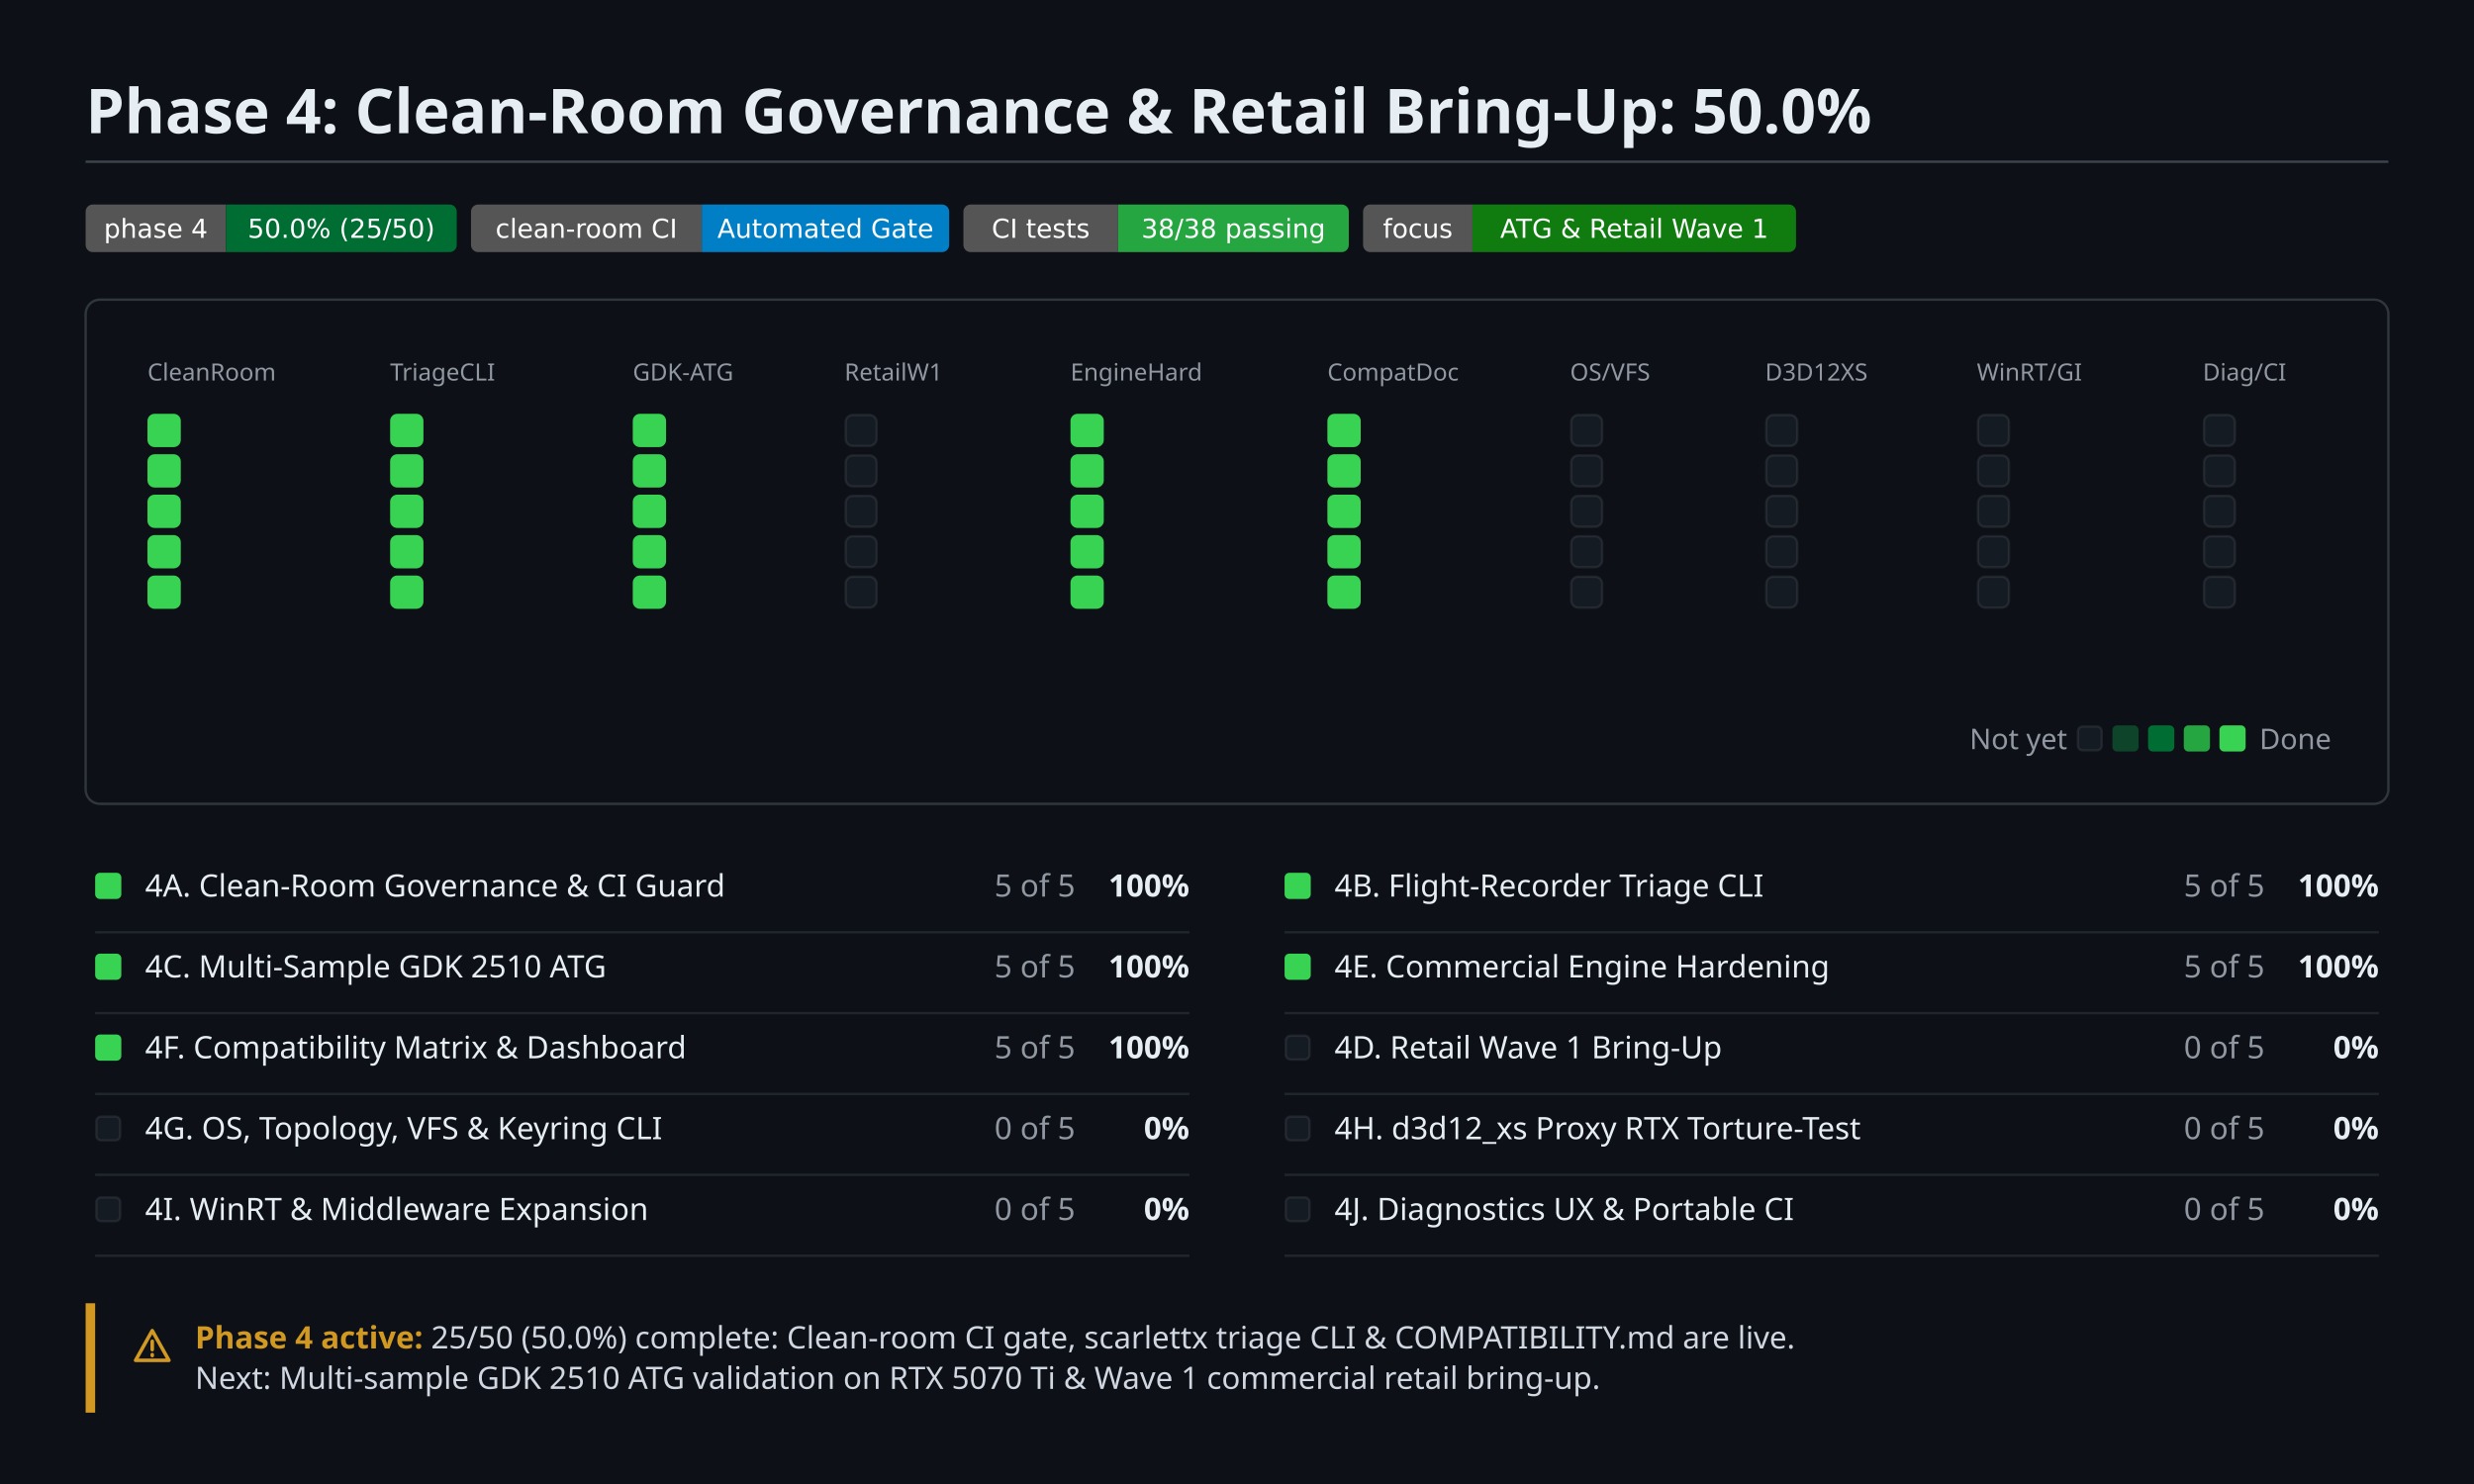
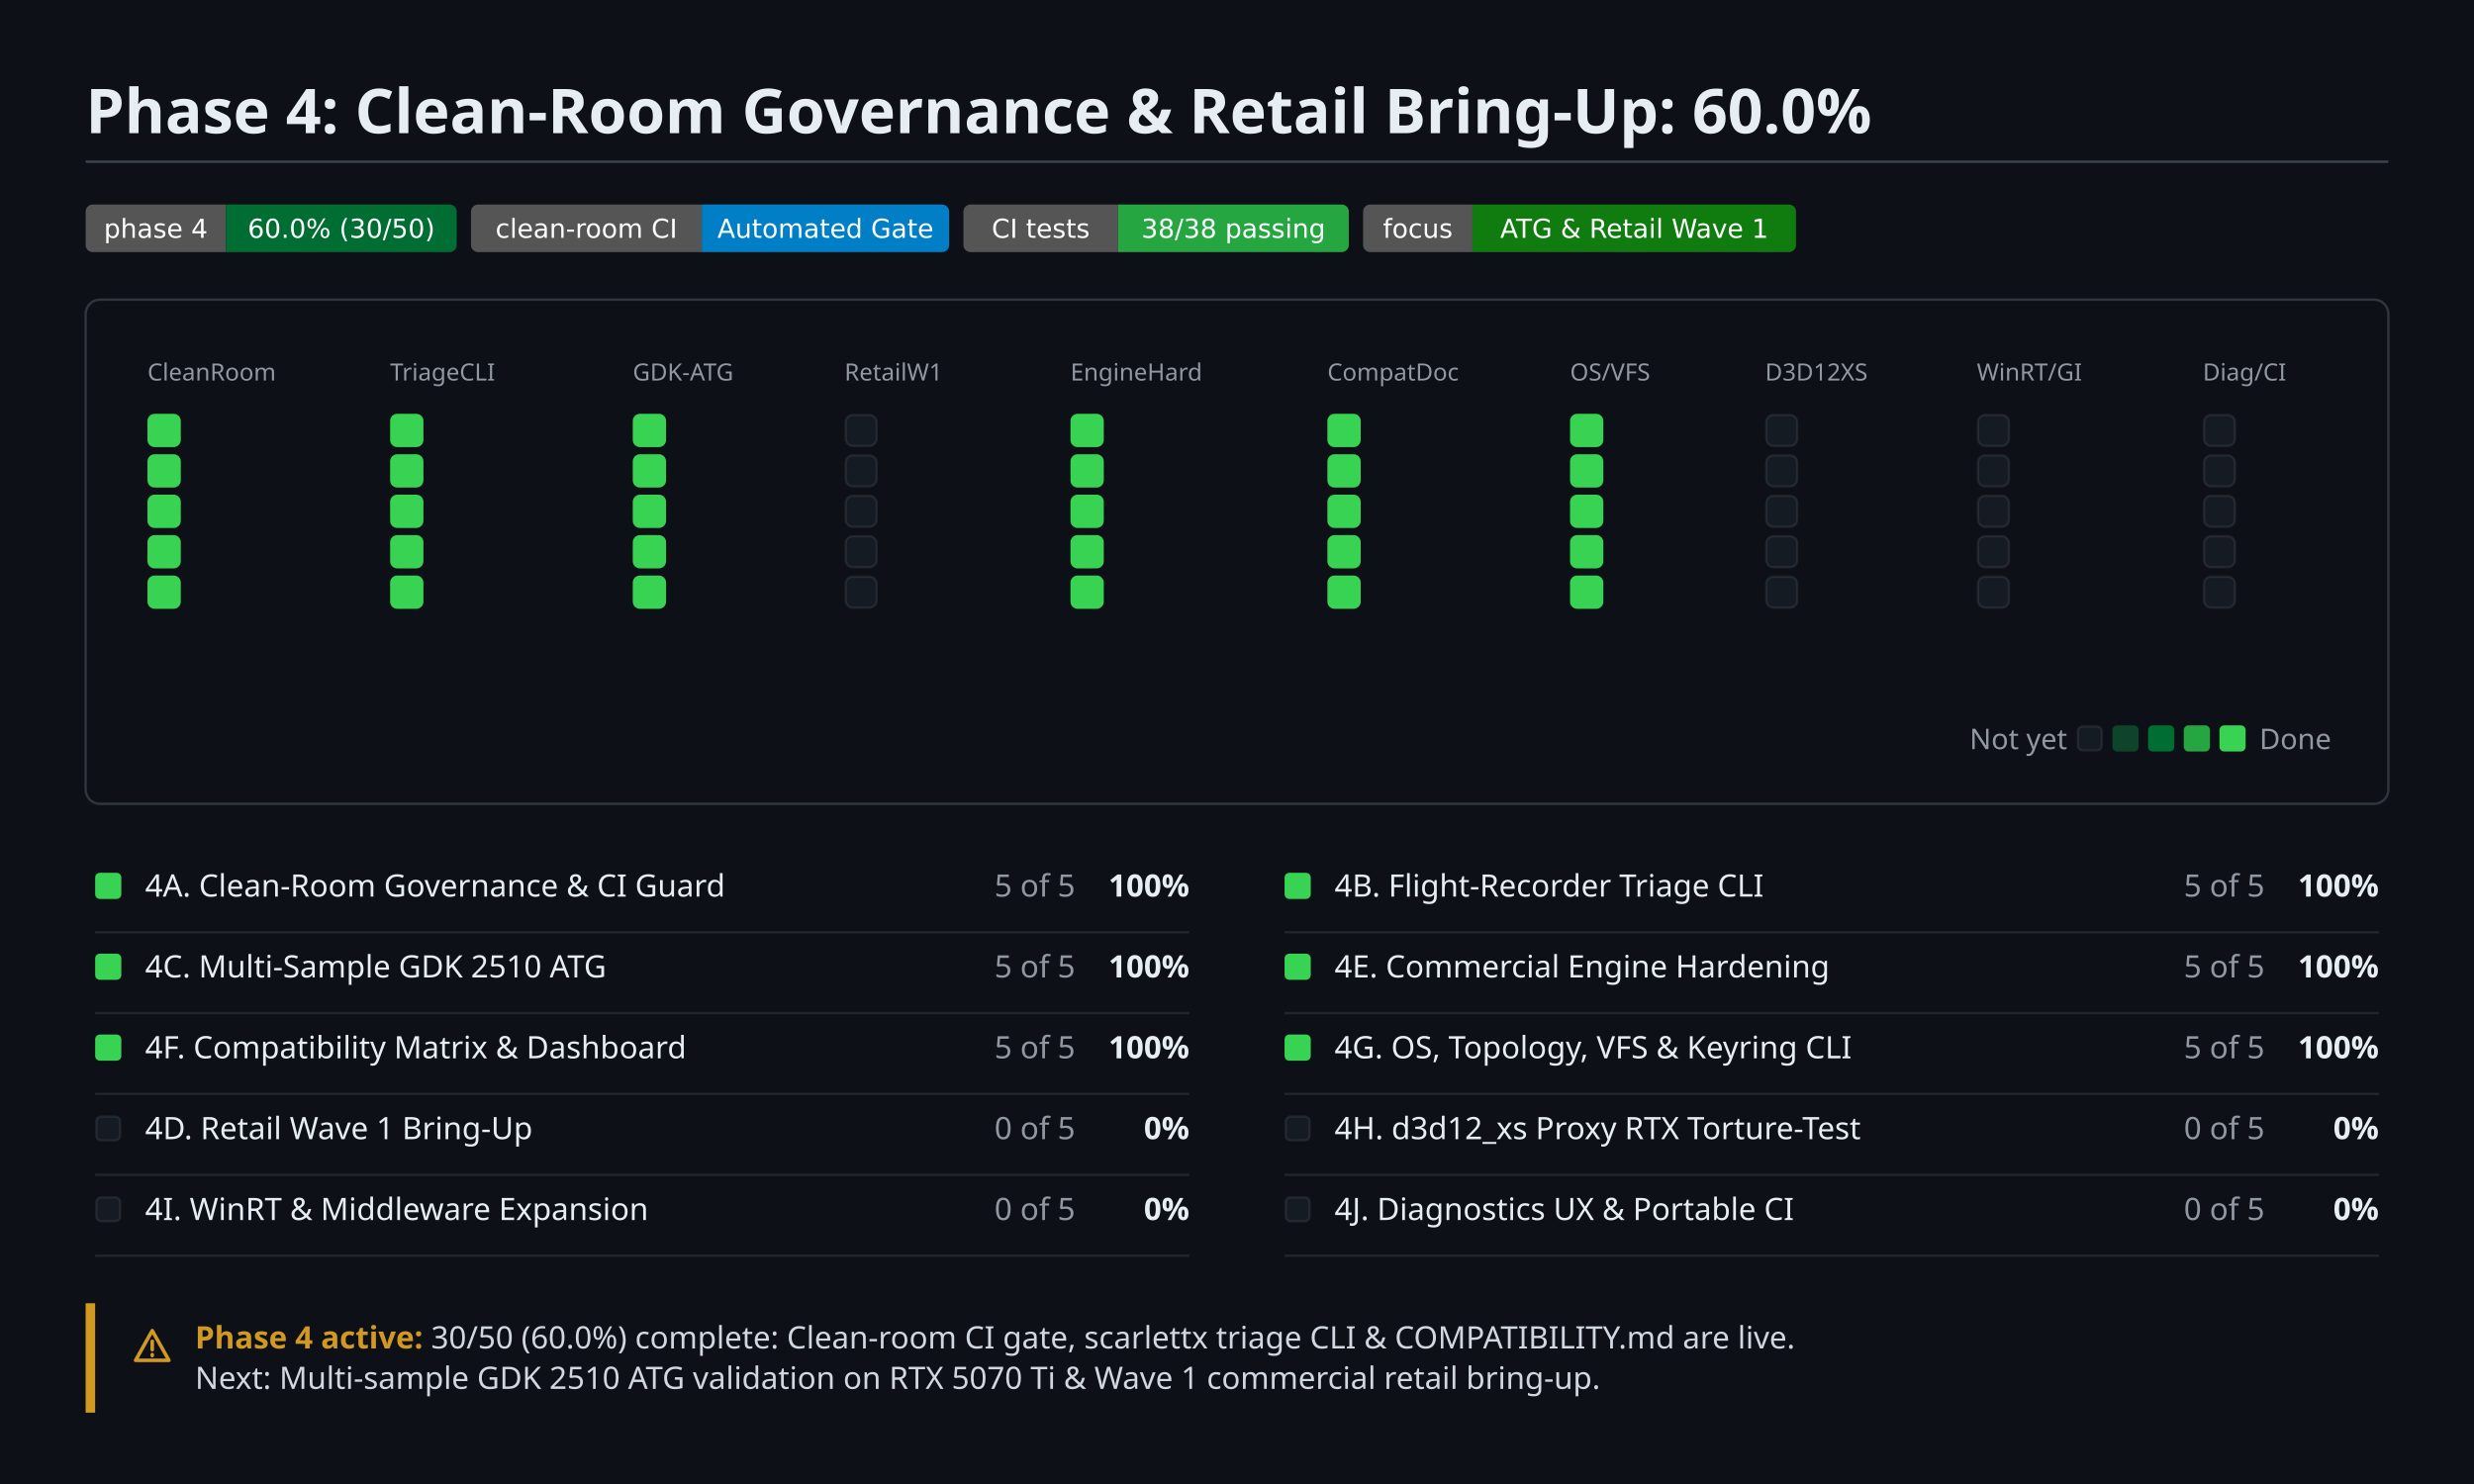
- <svg xmlns="http://www.w3.org/2000/svg" width="1040" height="624" viewBox="0 0 1040 624" role="img" aria-label="Phase 4: Clean-Room Governance &amp; Retail Bring-Up: 50.0%">
+ <svg xmlns="http://www.w3.org/2000/svg" width="1040" height="624" viewBox="0 0 1040 624" role="img" aria-label="Phase 4: Clean-Room Governance &amp; Retail Bring-Up: 60.0%">
  <style>
    text { font-family: 'Mona Sans', -apple-system, 'Segoe UI', 'Noto Sans', Helvetica, Arial, sans-serif; }
    .h2 { font-size: 26px; font-weight: 600; fill: #e6edf3; }
    .badge-txt { font-family: Verdana, 'DejaVu Sans', Geneva, sans-serif; font-size: 11px; fill: #ffffff; }
    .badge-txt-dark { font-family: Verdana, 'DejaVu Sans', Geneva, sans-serif; font-size: 11px; fill: #0d1117; }
    .g-label { font-size: 10px; fill: #9198a1; }
    .legend-txt { font-size: 12px; fill: #9198a1; }
    .r-name { font-size: 13px; fill: #e6edf3; }
    .r-count { font-size: 13px; fill: #9198a1; font-variant-numeric: tabular-nums; }
    .r-pct { font-size: 13px; font-weight: 600; fill: #e6edf3; font-variant-numeric: tabular-nums; }
    .callout-txt { font-size: 13px; fill: #d1d7e0; }
    .callout-lead { font-size: 13px; font-weight: 600; fill: #d29922; }
  </style>
  <rect width="1040" height="624" fill="#0d1117" />
-   <text class="h2" x="36" y="56">Phase 4: Clean-Room Governance &amp; Retail Bring-Up: 50.0%</text>
+   <text class="h2" x="36" y="56">Phase 4: Clean-Room Governance &amp; Retail Bring-Up: 60.0%</text>
  <line x1="36" y1="68" x2="1004" y2="68" stroke="#3d444d" stroke-width="1" />
  <clipPath id="bclip0">
    <rect x="36" y="86" width="156" height="20" rx="3" />
  </clipPath>
  <g clip-path="url(#bclip0)">
    <rect x="36" y="86" width="59" height="20" fill="#555555" />
    <rect x="95" y="86" width="97" height="20" fill="#006d32" />
    <text class="badge-txt" x="65.5" y="100" text-anchor="middle">phase 4</text>
-     <text class="badge-txt" x="143.5" y="100" text-anchor="middle">50.0% (25/50)</text>
+     <text class="badge-txt" x="143.5" y="100" text-anchor="middle">60.0% (30/50)</text>
  </g>
  <clipPath id="bclip1">
    <rect x="198" y="86" width="201" height="20" rx="3" />
  </clipPath>
  <g clip-path="url(#bclip1)">
    <rect x="198" y="86" width="97" height="20" fill="#555555" />
    <rect x="295" y="86" width="104" height="20" fill="#007ec6" />
    <text class="badge-txt" x="246.5" y="100" text-anchor="middle">clean-room CI</text>
    <text class="badge-txt" x="347.0" y="100" text-anchor="middle">Automated Gate</text>
  </g>
  <clipPath id="bclip2">
    <rect x="405" y="86" width="162" height="20" rx="3" />
  </clipPath>
  <g clip-path="url(#bclip2)">
    <rect x="405" y="86" width="65" height="20" fill="#555555" />
    <rect x="470" y="86" width="97" height="20" fill="#26a641" />
    <text class="badge-txt" x="437.5" y="100" text-anchor="middle">CI tests</text>
    <text class="badge-txt" x="518.5" y="100" text-anchor="middle">38/38 passing</text>
  </g>
  <clipPath id="bclip3">
    <rect x="573" y="86" width="182" height="20" rx="3" />
  </clipPath>
  <g clip-path="url(#bclip3)">
    <rect x="573" y="86" width="46" height="20" fill="#555555" />
    <rect x="619" y="86" width="136" height="20" fill="#107c10" />
    <text class="badge-txt" x="596.0" y="100" text-anchor="middle">focus</text>
    <text class="badge-txt" x="687.0" y="100" text-anchor="middle">ATG &amp; Retail Wave 1</text>
  </g>
  <rect x="36" y="126" width="968" height="212" rx="6" fill="#0d1117" stroke="#30363d" stroke-width="1" />
  <text class="g-label" x="62.0" y="160">CleanRoom</text>
  <rect x="62.0" y="174.0" width="14" height="14" rx="3" fill="#39d353" />
  <rect x="62.0" y="191.0" width="14" height="14" rx="3" fill="#39d353" />
  <rect x="62.0" y="208.0" width="14" height="14" rx="3" fill="#39d353" />
  <rect x="62.0" y="225.0" width="14" height="14" rx="3" fill="#39d353" />
  <rect x="62.0" y="242.0" width="14" height="14" rx="3" fill="#39d353" />
  <text class="g-label" x="164.0" y="160">TriageCLI</text>
  <rect x="164.0" y="174.0" width="14" height="14" rx="3" fill="#39d353" />
  <rect x="164.0" y="191.0" width="14" height="14" rx="3" fill="#39d353" />
  <rect x="164.0" y="208.0" width="14" height="14" rx="3" fill="#39d353" />
  <rect x="164.0" y="225.0" width="14" height="14" rx="3" fill="#39d353" />
  <rect x="164.0" y="242.0" width="14" height="14" rx="3" fill="#39d353" />
  <text class="g-label" x="266.0" y="160">GDK-ATG</text>
  <rect x="266.0" y="174.0" width="14" height="14" rx="3" fill="#39d353" />
  <rect x="266.0" y="191.0" width="14" height="14" rx="3" fill="#39d353" />
  <rect x="266.0" y="208.0" width="14" height="14" rx="3" fill="#39d353" />
  <rect x="266.0" y="225.0" width="14" height="14" rx="3" fill="#39d353" />
  <rect x="266.0" y="242.0" width="14" height="14" rx="3" fill="#39d353" />
  <text class="g-label" x="355.0" y="160">RetailW1</text>
  <rect x="355.5" y="174.5" width="13" height="13" rx="3" fill="#151b23" stroke="rgba(240,246,252,0.08)" stroke-width="1" />
  <rect x="355.5" y="191.5" width="13" height="13" rx="3" fill="#151b23" stroke="rgba(240,246,252,0.08)" stroke-width="1" />
  <rect x="355.5" y="208.5" width="13" height="13" rx="3" fill="#151b23" stroke="rgba(240,246,252,0.08)" stroke-width="1" />
  <rect x="355.5" y="225.5" width="13" height="13" rx="3" fill="#151b23" stroke="rgba(240,246,252,0.08)" stroke-width="1" />
  <rect x="355.5" y="242.5" width="13" height="13" rx="3" fill="#151b23" stroke="rgba(240,246,252,0.08)" stroke-width="1" />
  <text class="g-label" x="450.0" y="160">EngineHard</text>
  <rect x="450.0" y="174.0" width="14" height="14" rx="3" fill="#39d353" />
  <rect x="450.0" y="191.0" width="14" height="14" rx="3" fill="#39d353" />
  <rect x="450.0" y="208.0" width="14" height="14" rx="3" fill="#39d353" />
  <rect x="450.0" y="225.0" width="14" height="14" rx="3" fill="#39d353" />
  <rect x="450.0" y="242.0" width="14" height="14" rx="3" fill="#39d353" />
  <text class="g-label" x="558.0" y="160">CompatDoc</text>
  <rect x="558.0" y="174.0" width="14" height="14" rx="3" fill="#39d353" />
  <rect x="558.0" y="191.0" width="14" height="14" rx="3" fill="#39d353" />
  <rect x="558.0" y="208.0" width="14" height="14" rx="3" fill="#39d353" />
  <rect x="558.0" y="225.0" width="14" height="14" rx="3" fill="#39d353" />
  <rect x="558.0" y="242.0" width="14" height="14" rx="3" fill="#39d353" />
  <text class="g-label" x="660.0" y="160">OS/VFS</text>
-   <rect x="660.5" y="174.5" width="13" height="13" rx="3" fill="#151b23" stroke="rgba(240,246,252,0.08)" stroke-width="1" />
-   <rect x="660.5" y="191.5" width="13" height="13" rx="3" fill="#151b23" stroke="rgba(240,246,252,0.08)" stroke-width="1" />
-   <rect x="660.5" y="208.5" width="13" height="13" rx="3" fill="#151b23" stroke="rgba(240,246,252,0.08)" stroke-width="1" />
-   <rect x="660.5" y="225.5" width="13" height="13" rx="3" fill="#151b23" stroke="rgba(240,246,252,0.08)" stroke-width="1" />
-   <rect x="660.5" y="242.5" width="13" height="13" rx="3" fill="#151b23" stroke="rgba(240,246,252,0.08)" stroke-width="1" />
+   <rect x="660.0" y="174.0" width="14" height="14" rx="3" fill="#39d353" />
+   <rect x="660.0" y="191.0" width="14" height="14" rx="3" fill="#39d353" />
+   <rect x="660.0" y="208.0" width="14" height="14" rx="3" fill="#39d353" />
+   <rect x="660.0" y="225.0" width="14" height="14" rx="3" fill="#39d353" />
+   <rect x="660.0" y="242.0" width="14" height="14" rx="3" fill="#39d353" />
  <text class="g-label" x="742.0" y="160">D3D12XS</text>
  <rect x="742.5" y="174.5" width="13" height="13" rx="3" fill="#151b23" stroke="rgba(240,246,252,0.08)" stroke-width="1" />
  <rect x="742.5" y="191.5" width="13" height="13" rx="3" fill="#151b23" stroke="rgba(240,246,252,0.08)" stroke-width="1" />
  <rect x="742.5" y="208.5" width="13" height="13" rx="3" fill="#151b23" stroke="rgba(240,246,252,0.08)" stroke-width="1" />
  <rect x="742.5" y="225.5" width="13" height="13" rx="3" fill="#151b23" stroke="rgba(240,246,252,0.08)" stroke-width="1" />
  <rect x="742.5" y="242.5" width="13" height="13" rx="3" fill="#151b23" stroke="rgba(240,246,252,0.08)" stroke-width="1" />
  <text class="g-label" x="831.0" y="160">WinRT/GI</text>
  <rect x="831.5" y="174.5" width="13" height="13" rx="3" fill="#151b23" stroke="rgba(240,246,252,0.08)" stroke-width="1" />
  <rect x="831.5" y="191.5" width="13" height="13" rx="3" fill="#151b23" stroke="rgba(240,246,252,0.08)" stroke-width="1" />
  <rect x="831.5" y="208.5" width="13" height="13" rx="3" fill="#151b23" stroke="rgba(240,246,252,0.08)" stroke-width="1" />
  <rect x="831.5" y="225.5" width="13" height="13" rx="3" fill="#151b23" stroke="rgba(240,246,252,0.08)" stroke-width="1" />
  <rect x="831.5" y="242.5" width="13" height="13" rx="3" fill="#151b23" stroke="rgba(240,246,252,0.08)" stroke-width="1" />
  <text class="g-label" x="926.0" y="160">Diag/CI</text>
  <rect x="926.5" y="174.5" width="13" height="13" rx="3" fill="#151b23" stroke="rgba(240,246,252,0.08)" stroke-width="1" />
  <rect x="926.5" y="191.5" width="13" height="13" rx="3" fill="#151b23" stroke="rgba(240,246,252,0.08)" stroke-width="1" />
  <rect x="926.5" y="208.5" width="13" height="13" rx="3" fill="#151b23" stroke="rgba(240,246,252,0.08)" stroke-width="1" />
  <rect x="926.5" y="225.5" width="13" height="13" rx="3" fill="#151b23" stroke="rgba(240,246,252,0.08)" stroke-width="1" />
  <rect x="926.5" y="242.5" width="13" height="13" rx="3" fill="#151b23" stroke="rgba(240,246,252,0.08)" stroke-width="1" />
  <text class="legend-txt" x="980" y="315" text-anchor="end">Done</text>
  <rect x="933.0" y="305.0" width="11" height="11" rx="2" fill="#39d353" />
  <rect x="918.0" y="305.0" width="11" height="11" rx="2" fill="#26a641" />
  <rect x="903.0" y="305.0" width="11" height="11" rx="2" fill="#006d32" />
  <rect x="888.0" y="305.0" width="11" height="11" rx="2" fill="#0e4429" />
  <rect x="873.5" y="305.5" width="10" height="10" rx="2" fill="#151b23" stroke="rgba(240,246,252,0.08)" stroke-width="1" />
  <text class="legend-txt" x="869" y="315" text-anchor="end">Not yet</text>
  <rect x="40.0" y="367.0" width="11" height="11" rx="2" fill="#39d353" />
  <text class="r-name" x="61.0" y="377">4A. Clean-Room Governance &amp; CI Guard</text>
  <text class="r-count" x="452.0" y="377" text-anchor="end">5 of 5</text>
  <text class="r-pct" x="500.0" y="377" text-anchor="end">100%</text>
  <line x1="40.0" y1="392" x2="500.0" y2="392" stroke="#21262d" stroke-width="1" />
  <rect x="540.0" y="367.0" width="11" height="11" rx="2" fill="#39d353" />
  <text class="r-name" x="561.0" y="377">4B. Flight-Recorder Triage CLI</text>
  <text class="r-count" x="952.0" y="377" text-anchor="end">5 of 5</text>
  <text class="r-pct" x="1000.0" y="377" text-anchor="end">100%</text>
  <line x1="540.0" y1="392" x2="1000.0" y2="392" stroke="#21262d" stroke-width="1" />
  <rect x="40.0" y="401.0" width="11" height="11" rx="2" fill="#39d353" />
  <text class="r-name" x="61.0" y="411">4C. Multi-Sample GDK 2510 ATG</text>
  <text class="r-count" x="452.0" y="411" text-anchor="end">5 of 5</text>
  <text class="r-pct" x="500.0" y="411" text-anchor="end">100%</text>
  <line x1="40.0" y1="426" x2="500.0" y2="426" stroke="#21262d" stroke-width="1" />
  <rect x="540.0" y="401.0" width="11" height="11" rx="2" fill="#39d353" />
  <text class="r-name" x="561.0" y="411">4E. Commercial Engine Hardening</text>
  <text class="r-count" x="952.0" y="411" text-anchor="end">5 of 5</text>
  <text class="r-pct" x="1000.0" y="411" text-anchor="end">100%</text>
  <line x1="540.0" y1="426" x2="1000.0" y2="426" stroke="#21262d" stroke-width="1" />
  <rect x="40.0" y="435.0" width="11" height="11" rx="2" fill="#39d353" />
  <text class="r-name" x="61.0" y="445">4F. Compatibility Matrix &amp; Dashboard</text>
  <text class="r-count" x="452.0" y="445" text-anchor="end">5 of 5</text>
  <text class="r-pct" x="500.0" y="445" text-anchor="end">100%</text>
  <line x1="40.0" y1="460" x2="500.0" y2="460" stroke="#21262d" stroke-width="1" />
-   <rect x="540.5" y="435.5" width="10" height="10" rx="2" fill="#151b23" stroke="rgba(240,246,252,0.08)" stroke-width="1" />
-   <text class="r-name" x="561.0" y="445">4D. Retail Wave 1 Bring-Up</text>
-   <text class="r-count" x="952.0" y="445" text-anchor="end">0 of 5</text>
-   <text class="r-pct" x="1000.0" y="445" text-anchor="end">0%</text>
+   <rect x="540.0" y="435.0" width="11" height="11" rx="2" fill="#39d353" />
+   <text class="r-name" x="561.0" y="445">4G. OS, Topology, VFS &amp; Keyring CLI</text>
+   <text class="r-count" x="952.0" y="445" text-anchor="end">5 of 5</text>
+   <text class="r-pct" x="1000.0" y="445" text-anchor="end">100%</text>
  <line x1="540.0" y1="460" x2="1000.0" y2="460" stroke="#21262d" stroke-width="1" />
  <rect x="40.5" y="469.5" width="10" height="10" rx="2" fill="#151b23" stroke="rgba(240,246,252,0.08)" stroke-width="1" />
-   <text class="r-name" x="61.0" y="479">4G. OS, Topology, VFS &amp; Keyring CLI</text>
+   <text class="r-name" x="61.0" y="479">4D. Retail Wave 1 Bring-Up</text>
  <text class="r-count" x="452.0" y="479" text-anchor="end">0 of 5</text>
  <text class="r-pct" x="500.0" y="479" text-anchor="end">0%</text>
  <line x1="40.0" y1="494" x2="500.0" y2="494" stroke="#21262d" stroke-width="1" />
  <rect x="540.5" y="469.5" width="10" height="10" rx="2" fill="#151b23" stroke="rgba(240,246,252,0.08)" stroke-width="1" />
  <text class="r-name" x="561.0" y="479">4H. d3d12_xs Proxy RTX Torture-Test</text>
  <text class="r-count" x="952.0" y="479" text-anchor="end">0 of 5</text>
  <text class="r-pct" x="1000.0" y="479" text-anchor="end">0%</text>
  <line x1="540.0" y1="494" x2="1000.0" y2="494" stroke="#21262d" stroke-width="1" />
  <rect x="40.5" y="503.5" width="10" height="10" rx="2" fill="#151b23" stroke="rgba(240,246,252,0.08)" stroke-width="1" />
  <text class="r-name" x="61.0" y="513">4I. WinRT &amp; Middleware Expansion</text>
  <text class="r-count" x="452.0" y="513" text-anchor="end">0 of 5</text>
  <text class="r-pct" x="500.0" y="513" text-anchor="end">0%</text>
  <line x1="40.0" y1="528" x2="500.0" y2="528" stroke="#21262d" stroke-width="1" />
  <rect x="540.5" y="503.5" width="10" height="10" rx="2" fill="#151b23" stroke="rgba(240,246,252,0.08)" stroke-width="1" />
  <text class="r-name" x="561.0" y="513">4J. Diagnostics UX &amp; Portable CI</text>
  <text class="r-count" x="952.0" y="513" text-anchor="end">0 of 5</text>
  <text class="r-pct" x="1000.0" y="513" text-anchor="end">0%</text>
  <line x1="540.0" y1="528" x2="1000.0" y2="528" stroke="#21262d" stroke-width="1" />
  <rect x="36" y="548" width="4" height="46" fill="#d29922" />
  <g transform="translate(56,558)">
    <path d="M8 1.5 15 14H1z" fill="none" stroke="#d29922" stroke-width="1.5" stroke-linejoin="round" />
    <path d="M8 6v3.5M8 11.6v.4" stroke="#d29922" stroke-width="1.5" stroke-linecap="round" />
  </g>
  <text class="callout-txt" x="82" y="567">
-     <tspan class="callout-lead">Phase 4 active:</tspan> 25/50 (50.0%) complete: Clean-room CI gate, scarlettx triage CLI &amp; COMPATIBILITY.md are live.</text>
+     <tspan class="callout-lead">Phase 4 active:</tspan> 30/50 (60.0%) complete: Clean-room CI gate, scarlettx triage CLI &amp; COMPATIBILITY.md are live.</text>
  <text class="callout-txt" x="82" y="584">Next: Multi-sample GDK 2510 ATG validation on RTX 5070 Ti &amp; Wave 1 commercial retail bring-up.</text>
</svg>
